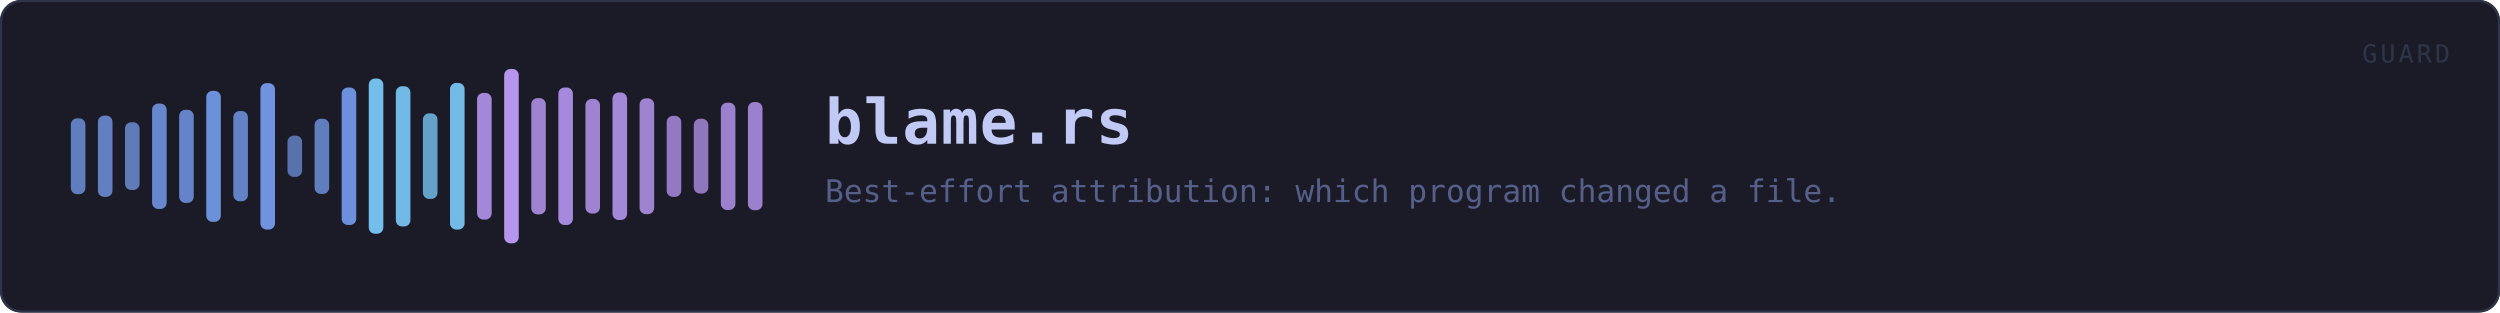
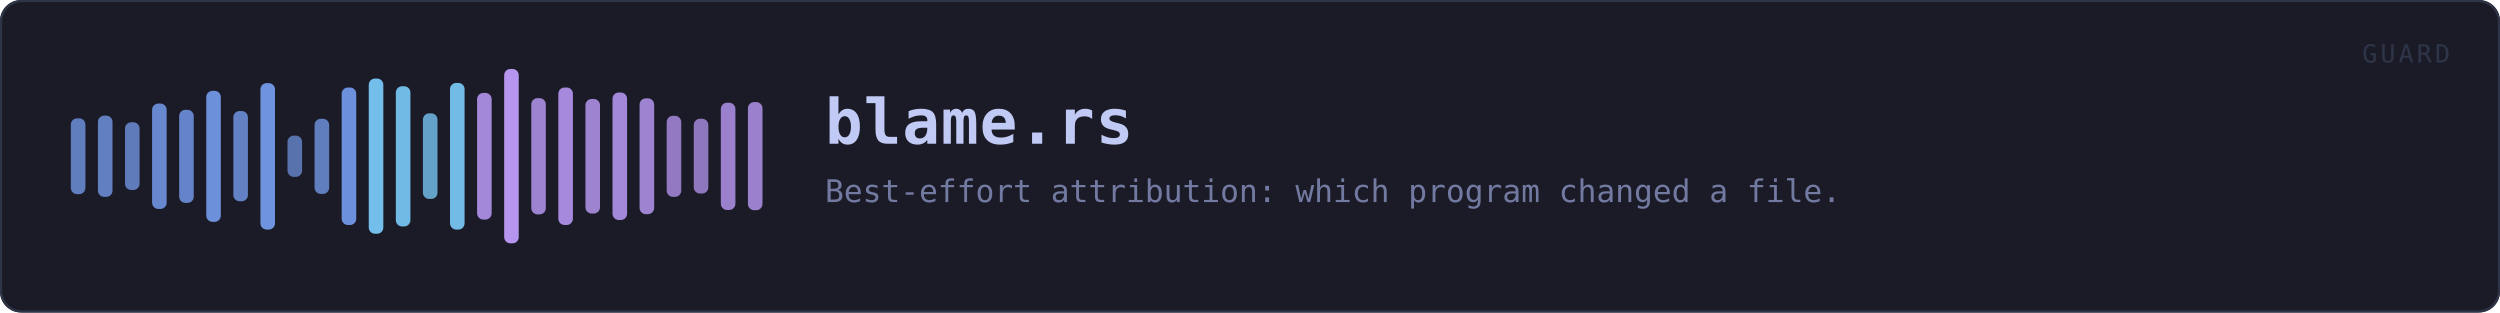
<svg xmlns="http://www.w3.org/2000/svg" viewBox="0 0 1200 150" width="1200" height="150" role="img" aria-label="blame.rs">
  <rect x="0" y="0" width="1200" height="150" rx="10" fill="#1a1b26" />
  <rect x="0.5" y="0.5" width="1199" height="149" rx="10" fill="none" stroke="#2f3549" />
  <rect x="34.0" y="56.8" width="7.0" height="36.4" rx="3" fill="#7aa2f7" opacity="0.73" />
  <rect x="47.0" y="55.5" width="7.0" height="39.0" rx="3" fill="#7aa2f7" opacity="0.74" />
  <rect x="60.0" y="58.7" width="7.0" height="32.5" rx="3" fill="#7aa2f7" opacity="0.71" />
  <rect x="73.0" y="49.7" width="7.0" height="50.6" rx="3" fill="#7aa2f7" opacity="0.80" />
  <rect x="86.0" y="52.7" width="7.0" height="44.7" rx="3" fill="#7aa2f7" opacity="0.77" />
  <rect x="99.0" y="43.6" width="7.0" height="62.9" rx="3" fill="#7aa2f7" opacity="0.86" />
  <rect x="112.0" y="53.3" width="7.0" height="43.3" rx="3" fill="#7aa2f7" opacity="0.76" />
  <rect x="125.0" y="39.9" width="7.0" height="70.3" rx="3" fill="#7aa2f7" opacity="0.89" />
  <rect x="138.0" y="65.1" width="7.0" height="19.8" rx="3" fill="#7aa2f7" opacity="0.65" />
  <rect x="151.0" y="57.0" width="7.0" height="36.1" rx="3" fill="#7aa2f7" opacity="0.73" />
  <rect x="164.0" y="42.0" width="7.0" height="66.0" rx="3" fill="#7aa2f7" opacity="0.87" />
  <rect x="177.0" y="37.7" width="7.0" height="74.5" rx="3" fill="#7dcfff" opacity="0.91" />
  <rect x="190.0" y="41.4" width="7.0" height="67.3" rx="3" fill="#7dcfff" opacity="0.88" />
  <rect x="203.0" y="54.4" width="7.0" height="41.1" rx="3" fill="#7dcfff" opacity="0.75" />
  <rect x="216.0" y="39.8" width="7.0" height="70.4" rx="3" fill="#7dcfff" opacity="0.89" />
  <rect x="229.0" y="44.6" width="7.0" height="60.8" rx="3" fill="#bb9af7" opacity="0.85" />
  <rect x="242.0" y="33.1" width="7.0" height="83.7" rx="3" fill="#bb9af7" opacity="0.96" />
  <rect x="255.0" y="47.1" width="7.0" height="55.8" rx="3" fill="#bb9af7" opacity="0.82" />
  <rect x="268.0" y="42.0" width="7.0" height="66.0" rx="3" fill="#bb9af7" opacity="0.87" />
  <rect x="281.0" y="47.5" width="7.0" height="55.0" rx="3" fill="#bb9af7" opacity="0.82" />
  <rect x="294.0" y="44.4" width="7.0" height="61.2" rx="3" fill="#bb9af7" opacity="0.85" />
  <rect x="307.0" y="47.2" width="7.0" height="55.6" rx="3" fill="#bb9af7" opacity="0.82" />
  <rect x="320.0" y="55.6" width="7.0" height="38.9" rx="3" fill="#bb9af7" opacity="0.74" />
  <rect x="333.0" y="57.0" width="7.0" height="35.9" rx="3" fill="#bb9af7" opacity="0.73" />
  <rect x="346.0" y="49.3" width="7.0" height="51.5" rx="3" fill="#bb9af7" opacity="0.80" />
  <rect x="359.0" y="49.0" width="7.0" height="51.9" rx="3" fill="#bb9af7" opacity="0.80" />
  <text x="396.0" y="69.0" font-family="ui-monospace, SFMono-Regular, Menlo, Consolas, monospace" font-size="30" font-weight="700" fill="#c0caf5" letter-spacing="0.5">blame.rs</text>
-   <text x="396.0" y="97.0" font-family="ui-monospace, SFMono-Regular, Menlo, Consolas, monospace" font-size="15" fill="#565f89">Best-effort attribution: which program changed a file.</text>
+   <text x="396.0" y="97.0" font-family="ui-monospace, SFMono-Regular, Menlo, Consolas, monospace" font-size="15" fill="#737aa2">Best-effort attribution: which program changed a file.</text>
  <text x="1176" y="30" font-family="ui-monospace, SFMono-Regular, Menlo, Consolas, monospace" font-size="12" fill="#2f3549" text-anchor="end" letter-spacing="1.5">GUARD</text>
</svg>
